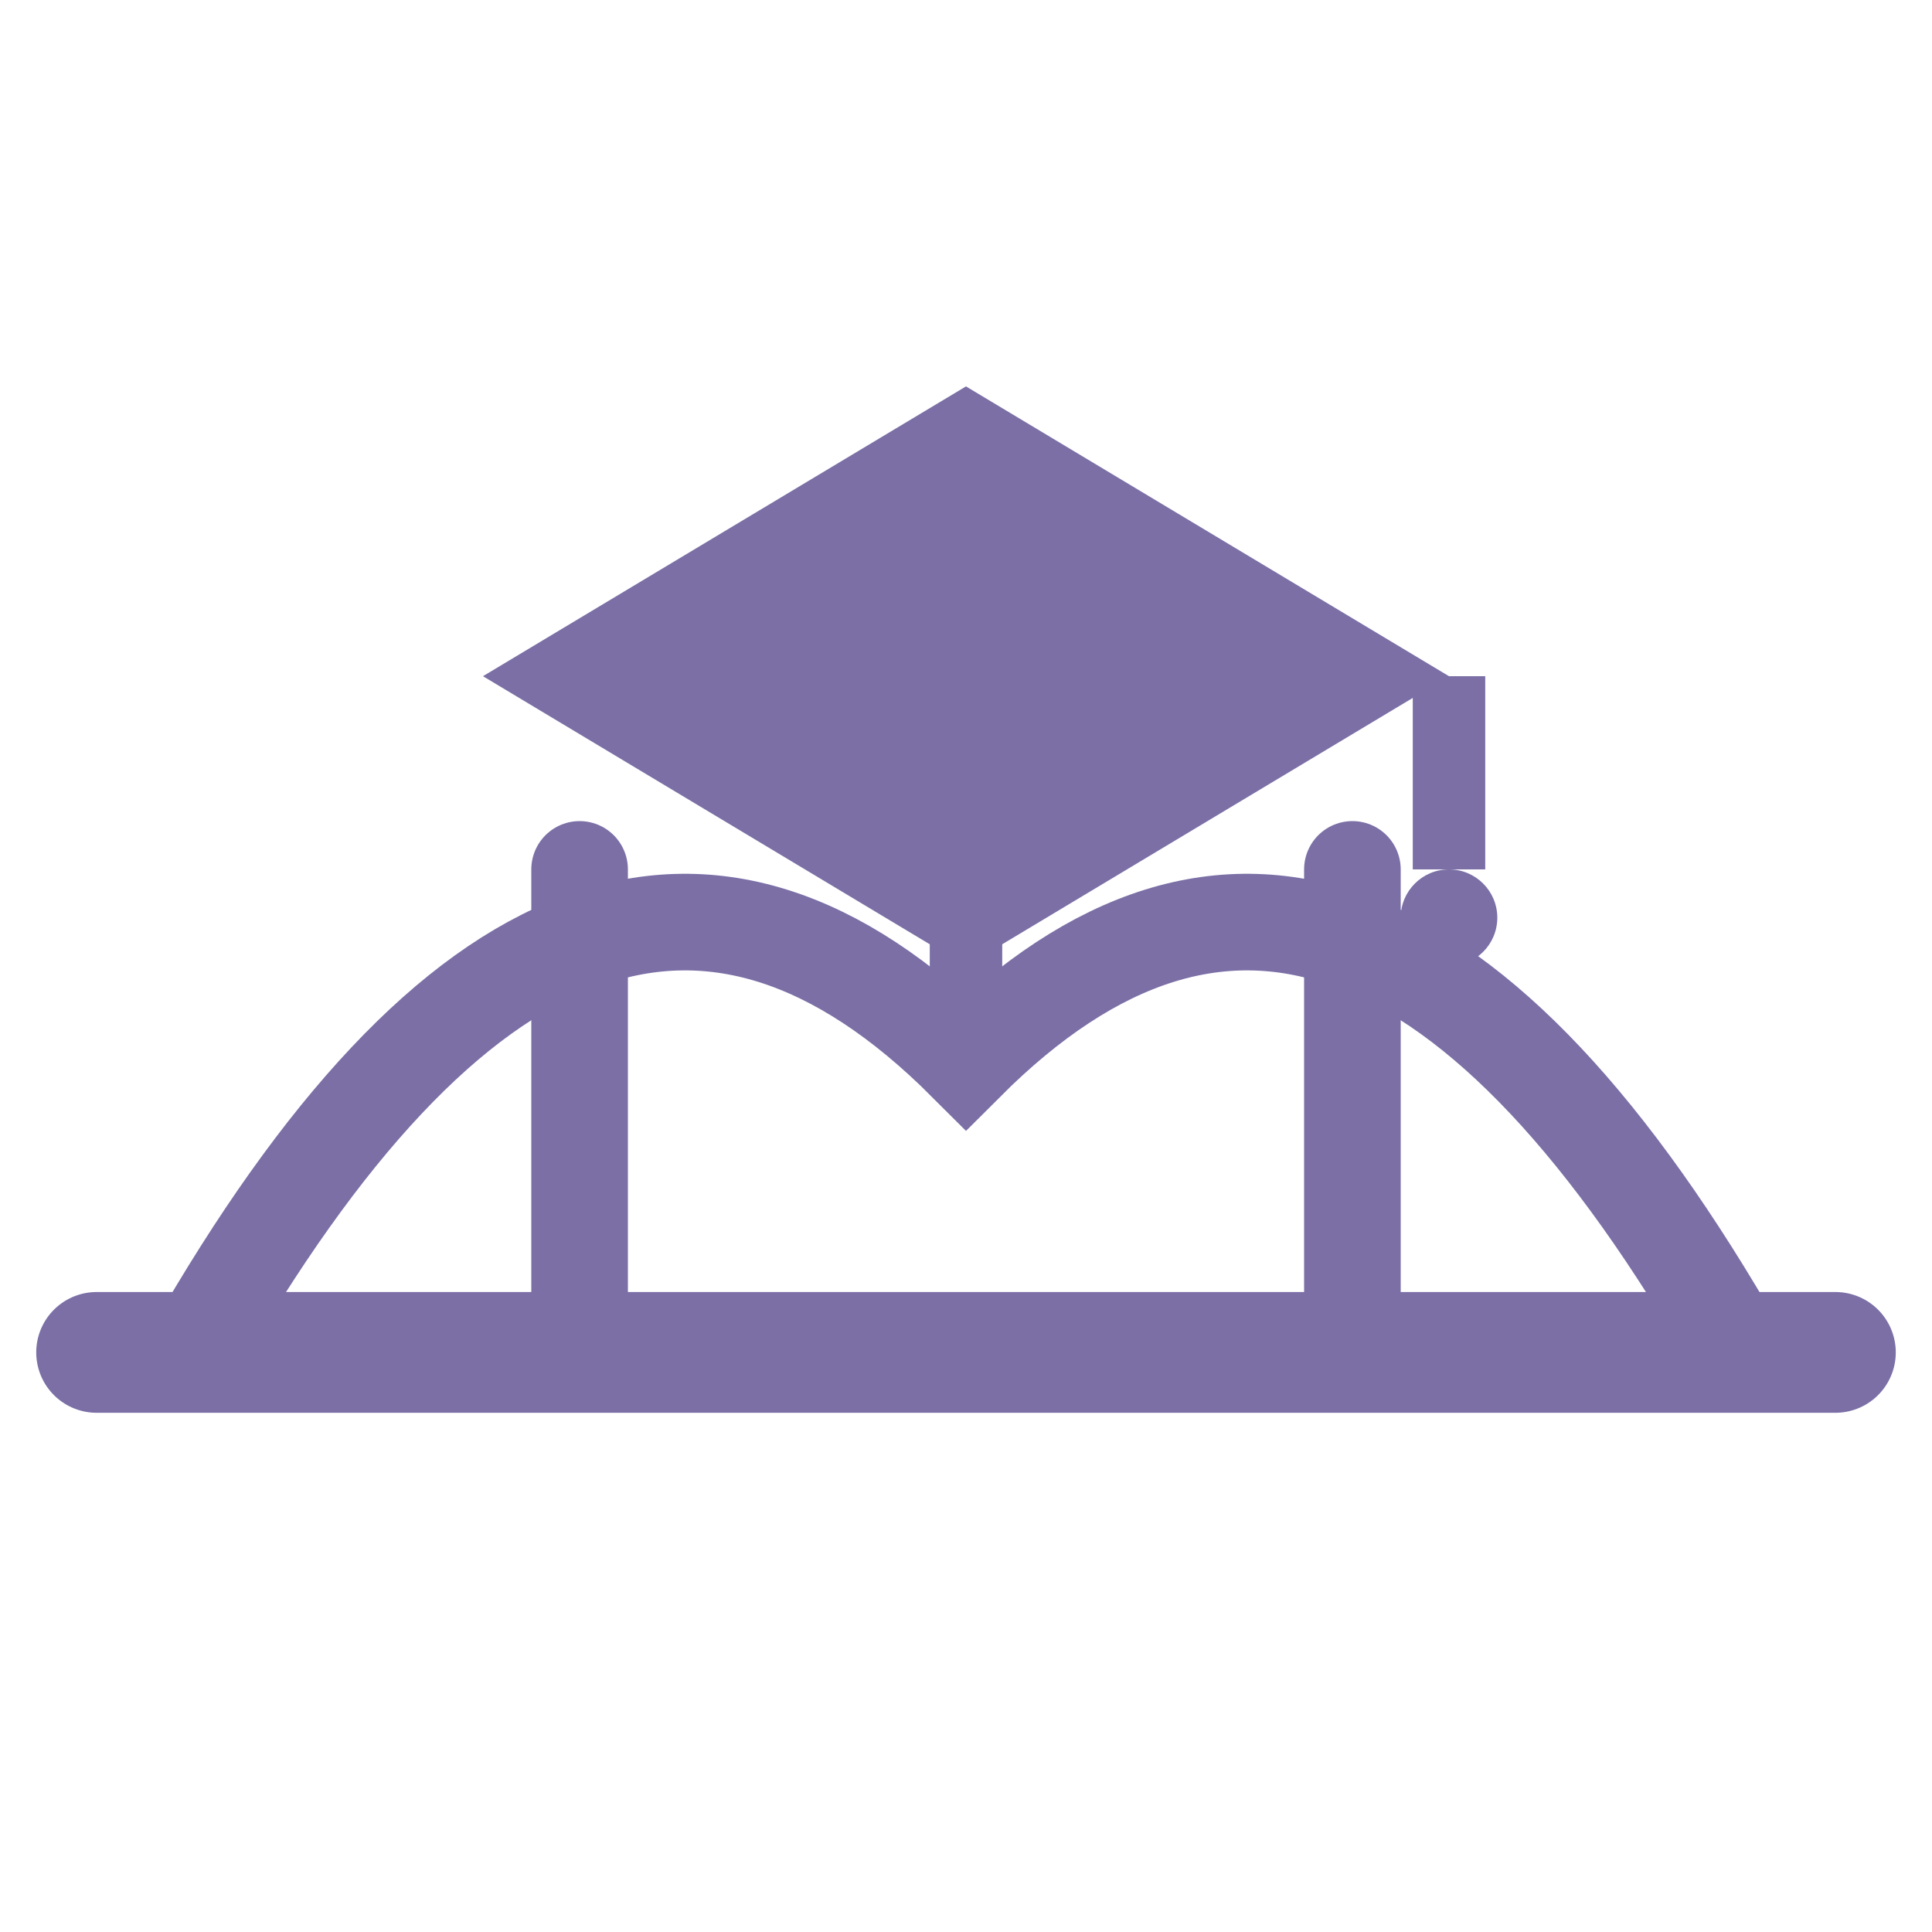
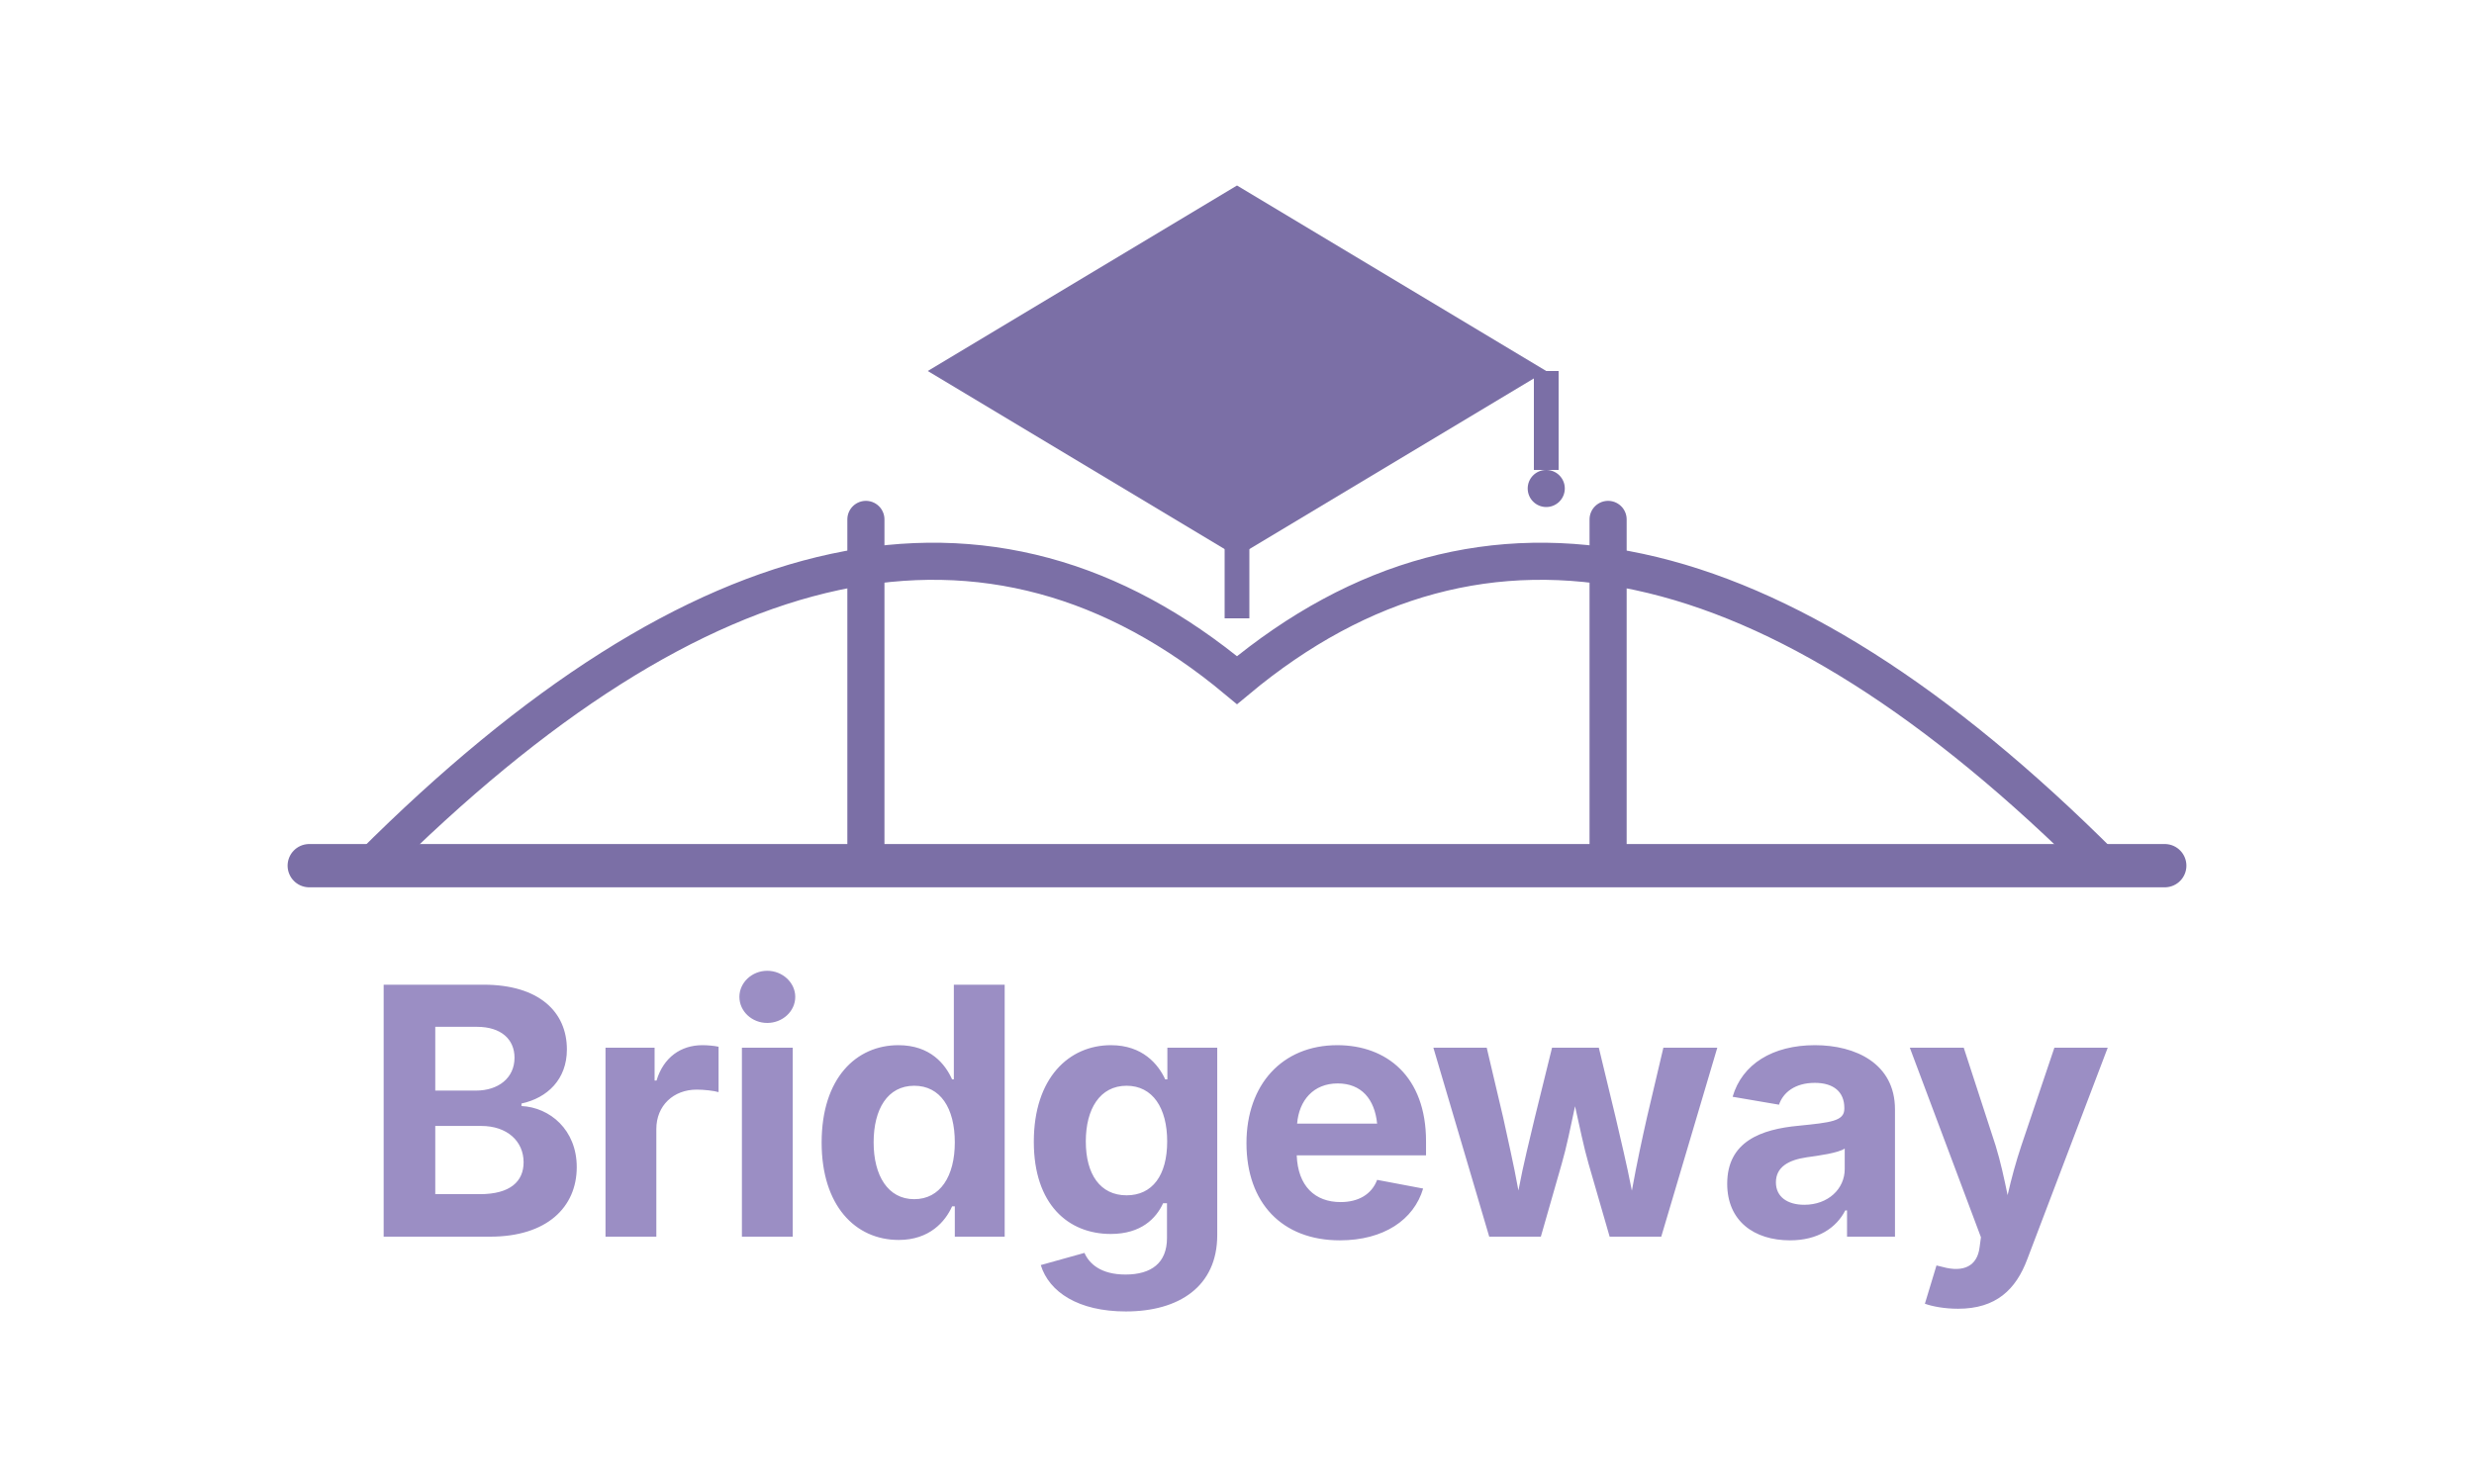
- <svg xmlns="http://www.w3.org/2000/svg" viewBox="0 0 40 40" fill="none">
-   <path d="M4 28 Q12 14 20 22 Q28 14 36 28" stroke="#7B6FA6" stroke-width="2" fill="none" stroke-linecap="round" />
-   <line x1="2" y1="28" x2="38" y2="28" stroke="#7B6FA6" stroke-width="2.5" stroke-linecap="round" />
-   <line x1="12" y1="18" x2="12" y2="28" stroke="#7B6FA6" stroke-width="2" stroke-linecap="round" />
-   <line x1="28" y1="18" x2="28" y2="28" stroke="#7B6FA6" stroke-width="2" stroke-linecap="round" />
-   <polygon points="20,8 10,14 20,20 30,14" fill="#7B6FA6" />
-   <line x1="20" y1="14" x2="20" y2="22" stroke="#7B6FA6" stroke-width="1.5" />
-   <line x1="30" y1="14" x2="30" y2="18" stroke="#7B6FA6" stroke-width="1.5" />
-   <circle cx="30" cy="19" r="1" fill="#7B6FA6" />
+ <svg xmlns="http://www.w3.org/2000/svg" viewBox="0 0 200 120" fill="none">
+   <path d="M30 70 Q70 30 100 55 Q130 30 170 70" stroke="#7B6FA6" stroke-width="3" fill="none" stroke-linecap="round" />
+   <line x1="25" y1="70" x2="175" y2="70" stroke="#7B6FA6" stroke-width="3.5" stroke-linecap="round" />
+   <line x1="70" y1="42" x2="70" y2="70" stroke="#7B6FA6" stroke-width="3" stroke-linecap="round" />
+   <line x1="130" y1="42" x2="130" y2="70" stroke="#7B6FA6" stroke-width="3" stroke-linecap="round" />
+   <polygon points="100,15 75,30 100,45 125,30" fill="#7B6FA6" />
+   <line x1="100" y1="30" x2="100" y2="50" stroke="#7B6FA6" stroke-width="2" />
+   <line x1="125" y1="30" x2="125" y2="38" stroke="#7B6FA6" stroke-width="2" />
+   <circle cx="125" cy="39.5" r="1.5" fill="#7B6FA6" />
+   <text x="100" y="100" text-anchor="middle" font-family="Inter, -apple-system, BlinkMacSystemFont, sans-serif" font-weight="700" font-size="28" fill="#9B8EC4" letter-spacing="-0.5">Bridgeway</text>
</svg>
